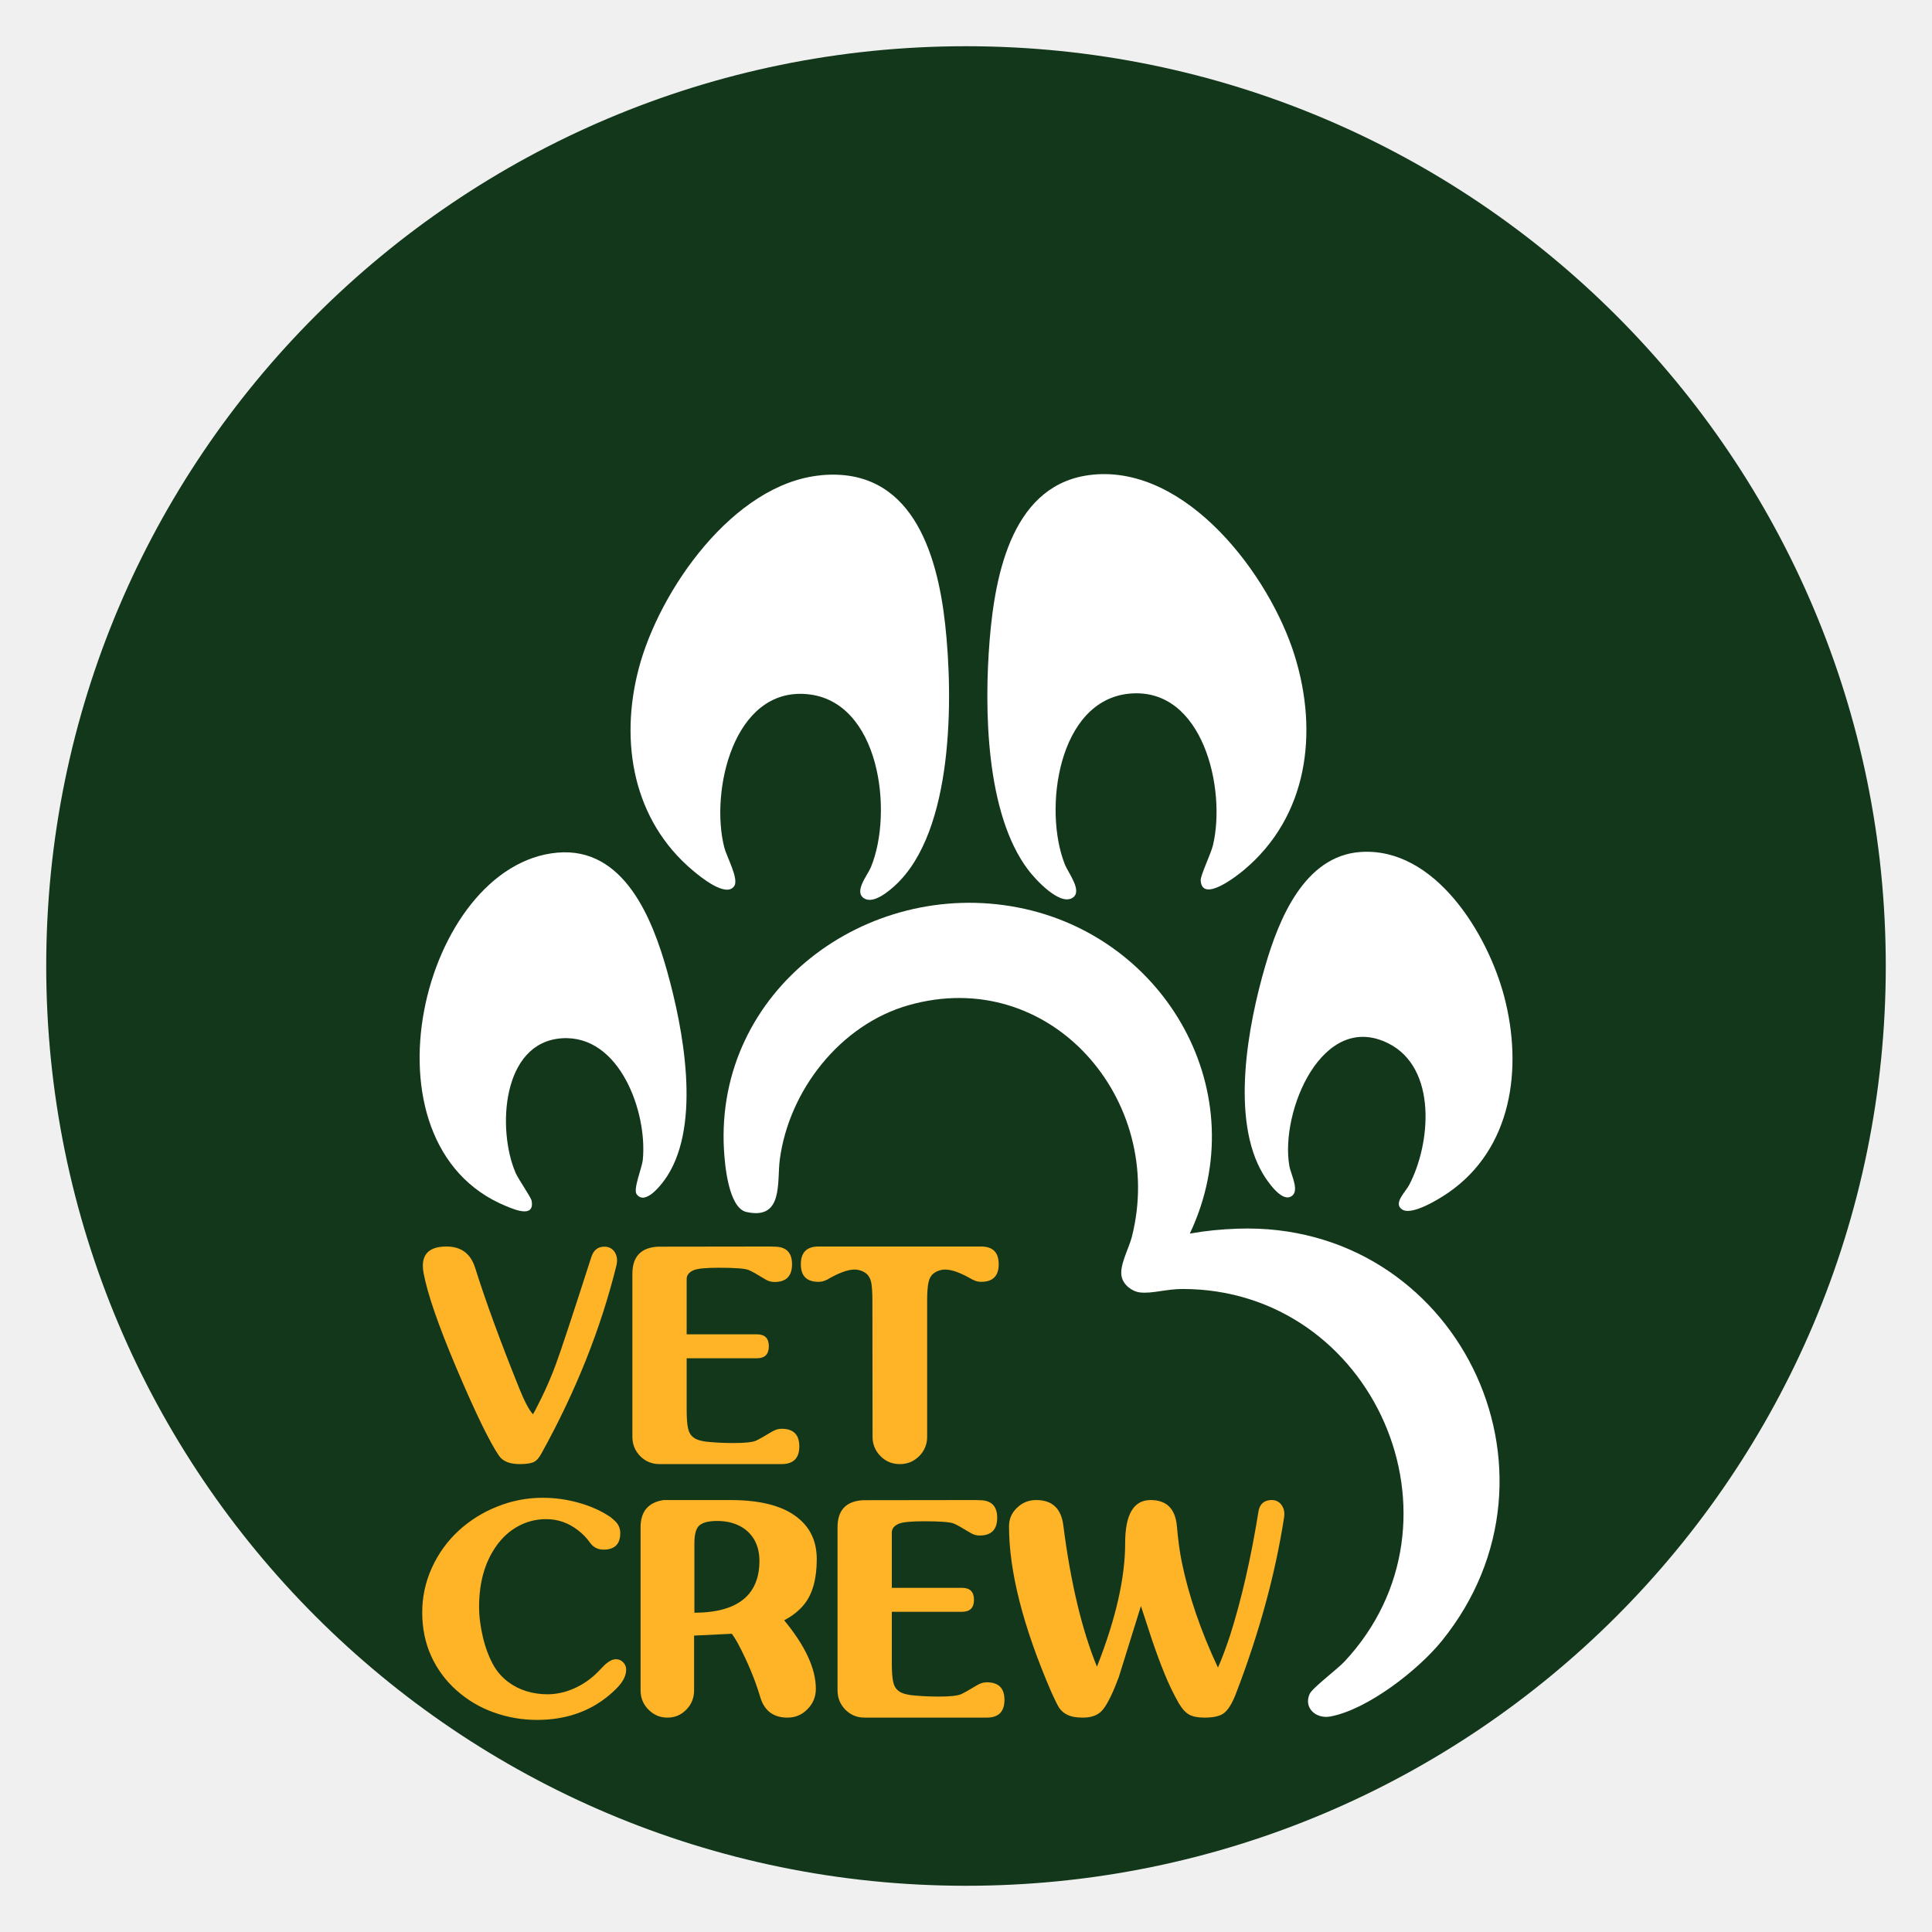
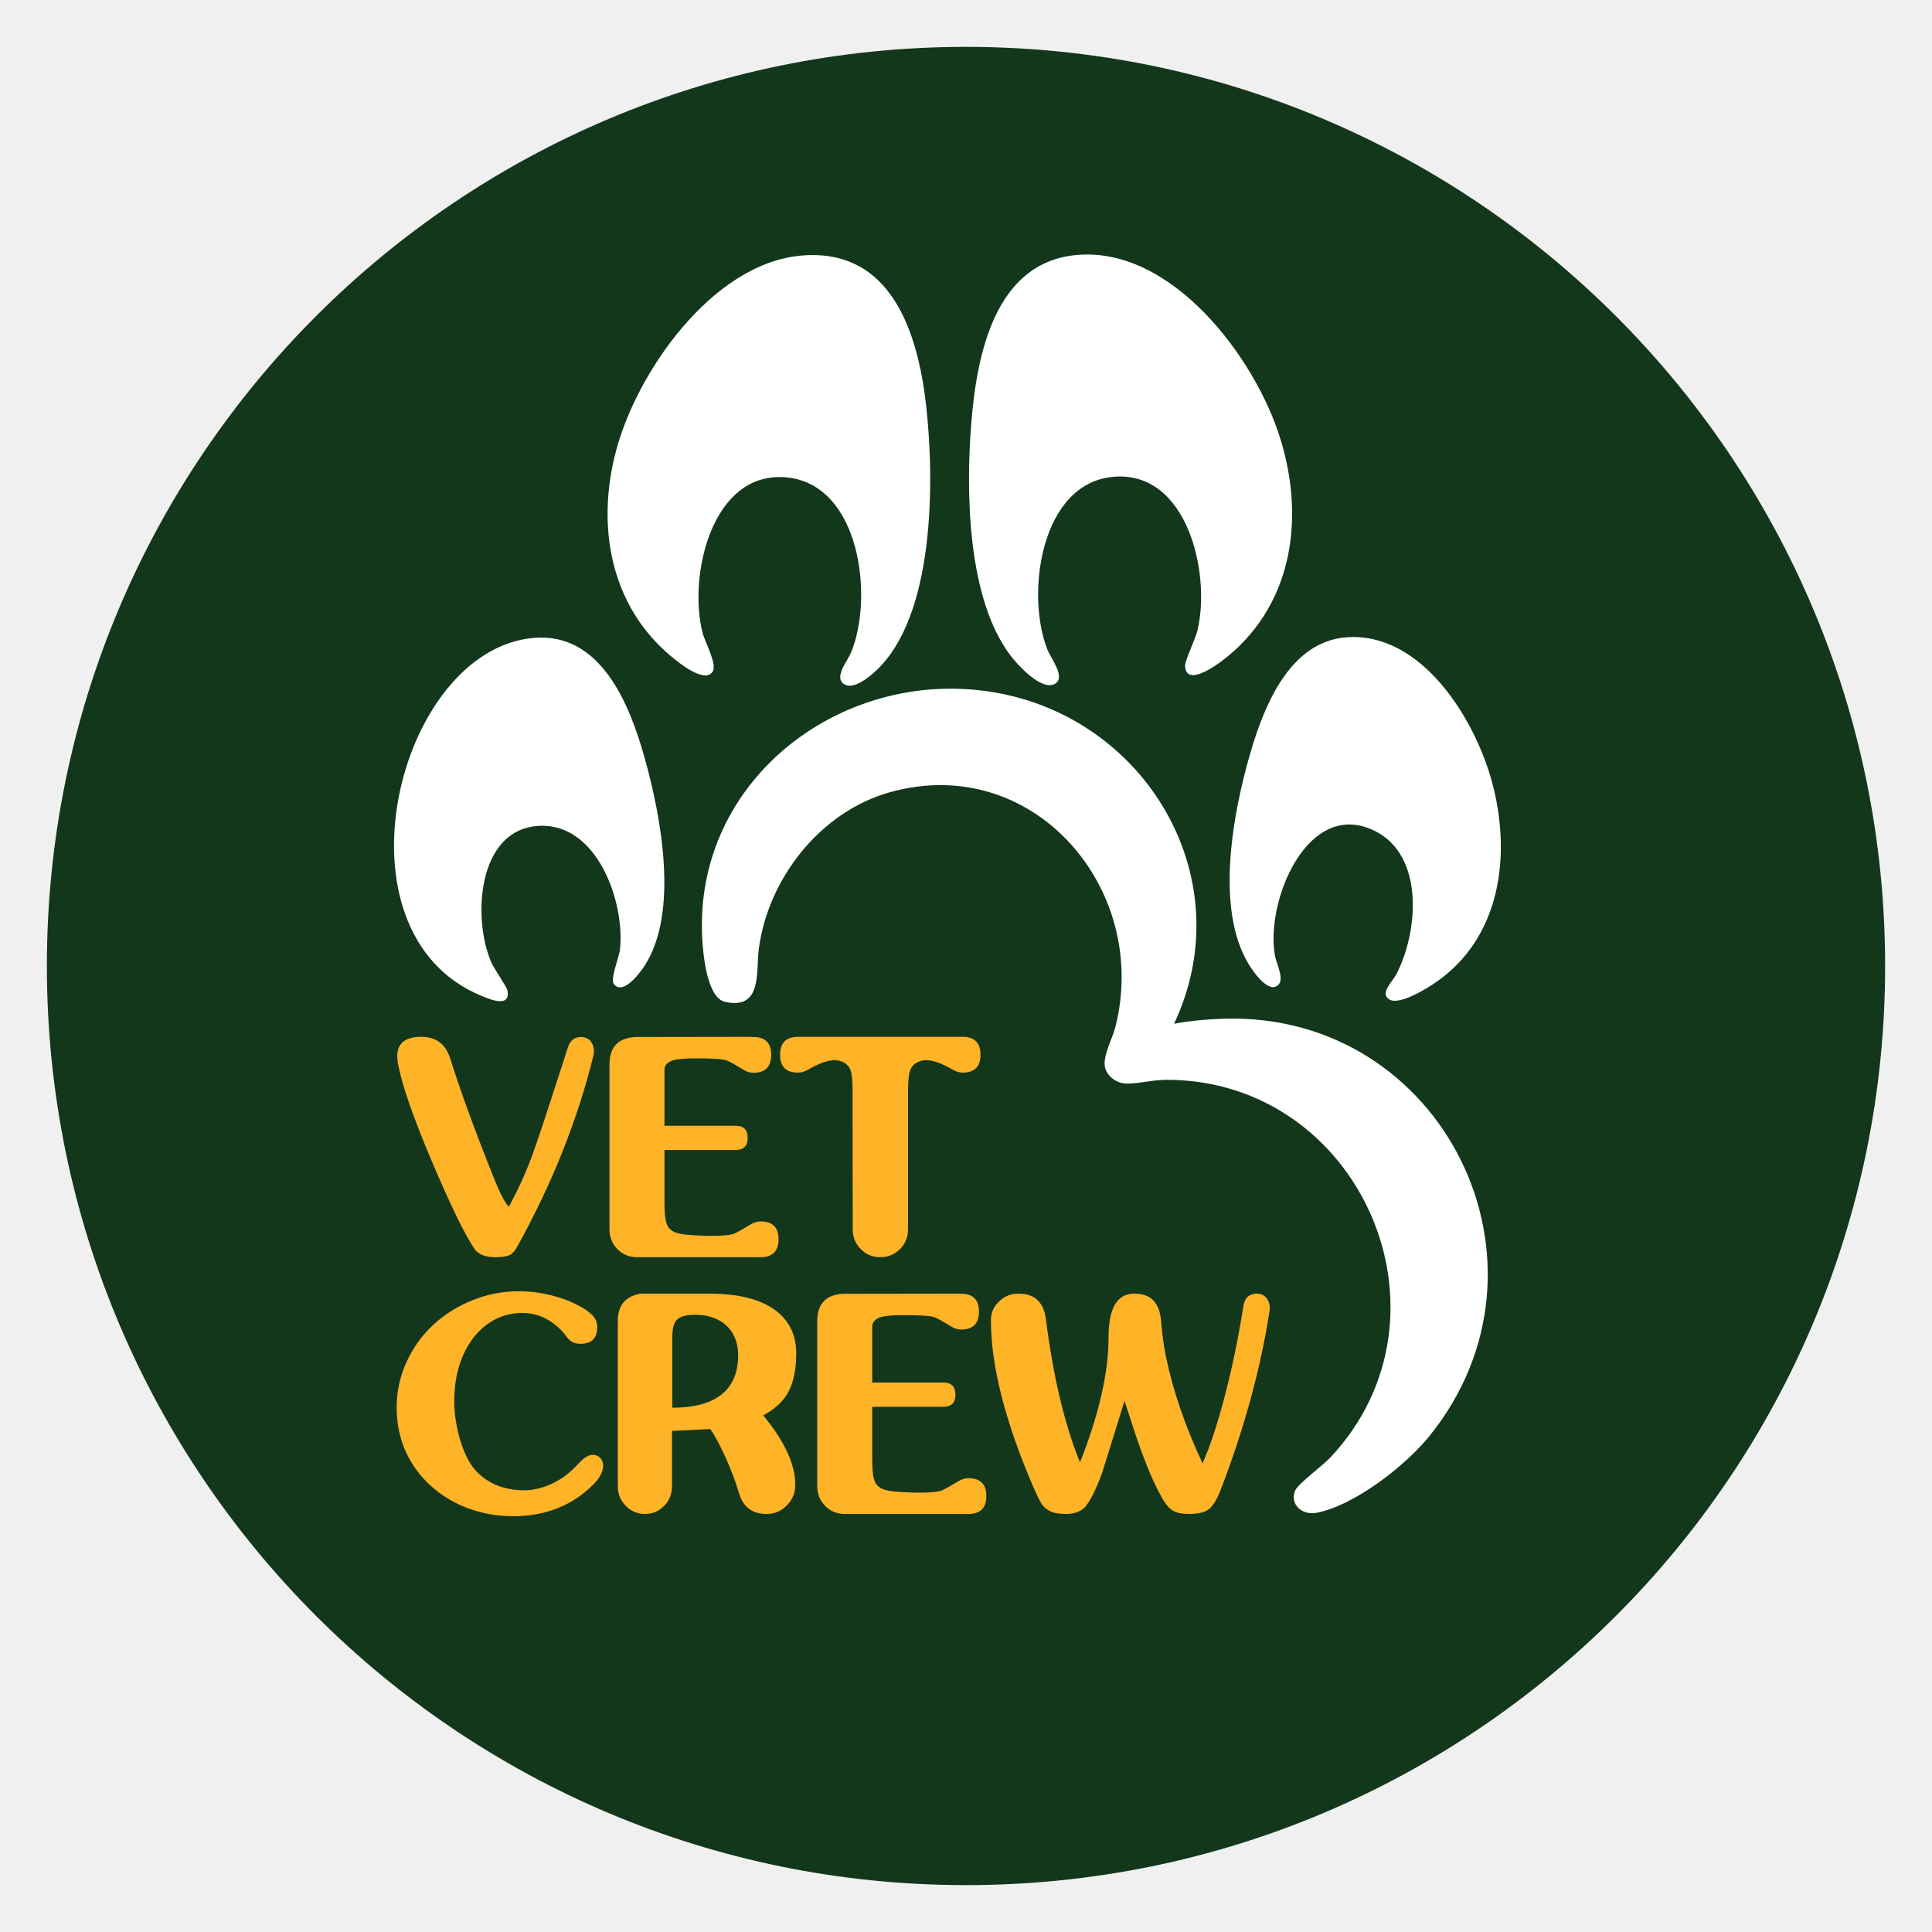
- <svg xmlns="http://www.w3.org/2000/svg" id="vet-crew-logo-circle" viewBox="0 0 4096 4096" width="4096" height="4096">
-   <circle id="bg-circle" cx="2048" cy="2048" r="1950" fill="#13371b" />
-   <g id="logo-content" transform="translate(-30, 355)">
+ <svg xmlns="http://www.w3.org/2000/svg" id="vet-crew-logo-circle" viewBox="0 0 970.62 970.62" width="970.62" height="970.62">
+   <circle id="bg-circle" cx="485.31" cy="485.31" r="461.76" fill="#13371b" />
+   <g id="logo-content" transform="translate(0, 55)">
    <g id="paw" fill="#ffffff">
-       <path id="paw-toe-left" d="M1212.1,1452.64c140.85-12.2,201.07,140,232.16,250.99,34.2,122.03,72.45,322.22.36,434.65-10.26,16.02-46.41,64.23-65,38.39-7.59-10.53,11.43-55.49,13.16-72.81,10.13-100.67-49.02-265.71-171.42-257.63-127.76,8.44-137.67,193.91-98.26,285.27,6.29,14.5,32.82,51.67,34.12,59.61,6.08,36.29-35.64,18.54-53.21,11.4-323.987-131.49-178.226-725.05,108.02-749.87h0.07Z" />
-       <path id="paw-toe-center-left" d="M1769.99,652.559c191.12-18.139,246.83,161.943,263.87,316.3s18.47,438.213-105.67,552.893c-14.29,13.22-46.19,40.03-65.89,28.04-22.95-13.95,6.71-48.57,14-66.13,48.29-116.41,19.13-353-135.4-367.02-156.11-14.17-205.62,205.95-175.45,324.75,5.05,19.95,31.25,66.63,21.36,81.88-16.96,26.08-71.88-19.3-87.83-32.67-126.66-106.23-155.61-271.57-115.12-427.08,43.31-166.565,201.15-393.257,386.13-410.817v-0.144Z" />
-       <path id="paw-toe-center-right" d="M2345.94,651.406c200.28-20.452,376.13,213.411,428.96,383.894,50.52,163.04,28.12,340.39-107.62,454.14-14.67,12.28-88.61,70.68-91.72,22.4-0.72-10.91,21.62-56.58,25.88-74.29,28.69-118.67-20.6-336.2-176.43-322.03-152.28,13.8-183.58,246.36-137.46,361.99,7.51,18.87,38.66,57.46,15.9,71.19-27.32,16.55-78.28-39.17-93.6-59.41-90.42-119.6-93.38-342.84-81.75-486.87s49.73-333.814,217.7-350.942Z" />
-       <path id="paw-toe-right" d="M2914.4,1451.28c157.92-10.83,269.82,173.84,304.71,306.71,39.66,151.15,16.98,322.67-119.27,416.09-18.78,12.94-75.85,48.12-96.59,35.48s6.15-36.92,14.16-52.09c46.17-87.5,59.75-247.68-43.27-300.06-140.36-71.39-230.59,144.07-210.65,259.24,3.39,19.5,24.56,56.71,1.51,65.96-19.94,8.02-48.11-33.31-57.14-48.41-69.64-116.54-31.86-316.53,4.55-441.31,28.75-98.62,82.65-233.37,202.06-241.61h-0.07Z" />
-       <path id="paw-pad" d="M2552.63,2260.28c35.18-6.21,66.59-9.17,102.2-10.4,461.3-15.52,723.55,514.71,431.4,874.62-49.76,61.29-156.66,144.68-235.38,159.55-31.13,5.92-57.56-18.48-44.28-47.72,5.93-13.07,58.58-52.34,73.6-68.44,278.64-298.04,61.75-790.14-343.14-790.14-34.55,0-64.57,10.32-90.21,7.29-17.47-2.09-35.31-16.24-38.92-33.79-4.92-23.9,15.45-59.2,21.73-84.04,73.6-289.8-173.05-576.72-473.79-490.95-144.09,41.08-253,179.99-272.57,326.85-6.36,48.01,8.08,128.94-70.78,111.4-37.85-8.45-45.87-99.64-47.67-132.49-18.64-337.45,302.55-575.71,624.02-512.97,313.96,61.23,503.76,394.79,363.72,691.16Z" />
+       <path id="paw-toe-left" d="M268.13,265.47c33.8-2.93,48.26,33.6,55.72,60.24,8.21,29.29,17.39,77.33.09,104.32-2.46,3.85-11.14,15.41-15.6,9.21-1.82-2.53,2.74-13.32,3.16-17.48,2.43-24.16-11.76-63.77-41.14-61.83-30.66,2.03-33.04,46.54-23.58,68.46,1.51,3.48,7.88,12.4,8.19,14.31,1.46,8.71-8.55,4.45-12.77,2.74-77.76-31.56-42.77-174.01,25.92-179.97h.02Z" />
+       <path id="paw-toe-center-left" d="M402.02,73.45c45.87-4.35,59.24,38.87,63.33,75.91,4.09,37.05,4.43,105.17-25.36,132.69-3.43,3.17-11.09,9.61-15.82,6.73-5.51-3.35,1.61-11.65,3.36-15.87,11.59-27.94,4.59-84.72-32.5-88.09-37.47-3.4-49.35,49.43-42.11,77.94,1.21,4.79,7.5,15.99,5.13,19.65-4.07,6.26-17.25-4.63-21.08-7.84-30.4-25.49-37.35-65.18-27.63-102.5,10.39-39.98,48.28-94.38,92.67-98.6v-.03Z" />
+       <path id="paw-toe-center-right" d="M540.25,73.17c48.07-4.91,90.27,51.22,102.95,92.13,12.12,39.13,6.75,81.69-25.83,108.99-3.52,2.95-21.27,16.96-22.01,5.38-.17-2.62,5.19-13.58,6.21-17.83,6.89-28.48-4.94-80.69-42.34-77.29-36.55,3.31-44.06,59.13-32.99,86.88,1.8,4.53,9.28,13.79,3.82,17.08-6.56,3.97-18.79-9.4-22.46-14.26-21.7-28.71-22.41-82.28-19.62-116.85,2.79-34.57,11.93-80.12,52.25-84.23l.03-.02Z" />
+       <path id="paw-toe-right" d="M676.68,265.15c37.9-2.6,64.76,41.72,73.13,73.61,9.52,36.28,4.07,77.44-28.62,99.86-4.51,3.1-18.2,11.55-23.18,8.51-4.98-3.03,1.47-8.86,3.4-12.5,11.08-21,14.34-59.44-10.38-72.01-33.69-17.13-55.34,34.58-50.56,62.22.81,4.68,5.9,13.61.36,15.83-4.79,1.92-11.55-7.99-13.71-11.62-16.71-27.97-7.65-75.97,1.09-105.91,6.9-23.67,19.83-56.01,48.49-57.99h-.02Z" />
+       <path id="paw-pad" d="M589.86,459.3c8.44-1.49,15.98-2.2,24.53-2.5,110.71-3.73,173.65,123.53,103.54,209.91-11.94,14.71-37.6,34.73-56.49,38.29-7.47,1.42-13.81-4.44-10.62-11.45,1.42-3.14,14.06-12.56,17.66-16.43,66.87-71.53,14.82-189.63-82.35-189.63-8.29,0-15.5,2.48-21.65,1.75-4.19-.5-8.48-3.9-9.34-8.11-1.18-5.74,3.71-14.21,5.22-20.17,17.66-69.55-41.53-138.41-113.71-117.83-34.58,9.86-60.72,43.2-65.42,78.44-1.53,11.52,1.94,30.95-16.99,26.74-9.08-2.03-11.01-23.91-11.44-31.8-4.47-80.99,72.61-138.17,149.76-123.11,75.35,14.69,120.9,94.75,87.29,165.88l.02.02Z" />
    </g>
-     <path id="text-vet-crew" fill="#ffb327" d="M1283.6,2310.22q-60.12,187.08-75.22,227.43a776.618,776.618,0,0,1-31.34,72.96q-16.245,32.64-17.2,32.63-12.54-13.5-29.58-56.25-59.46-147.87-92.89-253.95-14.16-45.33-60.759-45.32-50.147,0-50.147,40.82a86.787,86.787,0,0,0,1.608,15.75q12.212,65.265,68.79,199.3,61.392,144.66,91.288,188.05,12.225,17.355,43.4,17.36,19.6,0,28.93-3.86t17.04-18q109.605-197.685,159.44-399.56a45.426,45.426,0,0,0,1.28-10.29,34.365,34.365,0,0,0-4.5-17.04q-7.71-12.21-22.5-12.21-20.565,0-27.64,22.18h0Zm386.06,368.38-3.54,1.93q-25.065,15.12-33.75,18.97-11.895,4.815-45.32,4.82h-8.36q-27.96-.315-51.43-2.89a90.6,90.6,0,0,1-10.61-1.93q-10.29-2.25-16.07-6.75-9-6.435-11.9-19.61t-2.89-39.54V2524.63h148.83q25.395,0,25.4-25.4,0-25.38-25.4-25.39H1485.79V2356.51q0-12.54,15.75-18.97,13.185-4.815,52.4-4.82,51.42,0,63.32,4.82,8.685,3.54,33.44,18.65l3.85,2.25a36.152,36.152,0,0,0,17.36,4.5q37.29,0,37.29-37.61,0-37.29-37.29-37.29l-8.68-.32-238.19.32q-54.33,2.895-54.33,57.54v345.56q0,24.105,16.72,41.14,16.71,16.725,40.82,16.72h258.77q37.605,0,37.61-37.61,0-37.29-37.61-37.29a37.426,37.426,0,0,0-17.36,4.5h0Zm440.39-390.88h-344.6q-37.6,0-37.61,37.61,0,37.29,37.61,37.28a36.04,36.04,0,0,0,17.36-4.5v0.33q36.96-21.855,58.83-21.86a41.146,41.146,0,0,1,7.39.64q10.29,2.25,16.07,6.75,9,6.435,11.9,19.61,2.565,13.185,2.57,39.54l0.32,288.02a56.183,56.183,0,0,0,16.72,40.82q16.71,17.04,40.82,17.04h0.64q23.79,0,40.83-17.04a56.213,56.213,0,0,0,16.71-40.82V2403.12q0-26.355,2.9-39.54,2.88-13.185,11.89-19.61,5.79-4.5,16.07-6.75a41.178,41.178,0,0,1,7.4-.64q21.855,0,58.82,21.86v-0.33a36.04,36.04,0,0,0,17.36,4.5q37.29,0,37.29-37.28,0-37.62-37.29-37.61h0Zm-774.06,875.02a24.459,24.459,0,0,0-13.5,4.18,56.344,56.344,0,0,0-12.86,10.29q-1.275,1.29-11.57,11.89a162.65,162.65,0,0,1-49.82,35.04Q1219.62,3237,1191.02,3237a151.009,151.009,0,0,1-44.68-6.43,125.682,125.682,0,0,1-39.22-19.93,114.7,114.7,0,0,1-29.89-33.43q-14.79-25.725-23.15-60.12-8.355-34.71-8.36-65.57,0-76.185,35.36-127.3,18.96-27.63,46.61-43.07a123.085,123.085,0,0,1,60.44-15.43q36.96,0,67.18,23.47a119.182,119.182,0,0,1,25.07,25.71q10.605,15.435,29.25,15.43,35.37,0,35.36-35.04a33.611,33.611,0,0,0-10.6-25.07c-0.44-.43-2.04-1.93-4.83-4.5-2.78-2.36-4.61-3.86-5.46-4.5q-28.935-19.6-67.18-30.22a281.83,281.83,0,0,0-76.19-10.61,255.733,255.733,0,0,0-96.43,18.65,263.768,263.768,0,0,0-82.29,51.43,243.554,243.554,0,0,0-56.259,78.11,225.566,225.566,0,0,0-20.572,95.48q0,49.83,18.965,91.93a216.692,216.692,0,0,0,53.683,72.65,237.371,237.371,0,0,0,78.433,46.61,267.8,267.8,0,0,0,92.58,16.07q70.4,0,124.4-32.14a225.335,225.335,0,0,0,43.72-34.4q20.565-20.565,20.57-40.18a21.037,21.037,0,0,0-6.43-15.43,20.029,20.029,0,0,0-15.11-6.43h0Zm166.19-245.27q0-27.63,9.33-37.29,10.275-10.6,39.21-10.6,26.04,0,46.29,9.96a75.078,75.078,0,0,1,31.83,29.25q11.25,19.62,11.25,45.65,0,43.08-22.18,69.76-33.75,39.855-115.73,39.86V2917.47Zm223.41-51.11q-46.29-41.145-146.9-41.14H1436.93q-48.87,7.4-48.86,57.86v345.56q0,24.105,16.71,40.82,16.71,17.04,40.19,17.04,23.775,0,40.18-17.04,16.395-16.71,16.39-40.82V3112.59l80.04-3.85a169,169,0,0,1,12.54,19.93q31.17,58.5,47.9,115.08,13.17,42.75,57.54,42.75,25.065,0,42.43-18,17.67-17.67,17.68-43.08,0-63.96-67.19-145.29,26.355-13.815,42.44-33.75,26.67-33.105,26.68-95.8,0-52.71-36.01-84.22h0Zm379,349.74-3.54,1.93q-25.08,15.12-33.75,18.97-11.9,4.815-45.33,4.82h-8.36q-27.96-.315-51.43-2.89a90.966,90.966,0,0,1-10.61-1.93q-10.29-2.25-16.07-6.75-9-6.435-11.89-19.61t-2.9-39.54V3062.13h148.84q25.38,0,25.39-25.4,0-25.38-25.39-25.39H1920.71V2894.01q0-12.54,15.76-18.97,13.17-4.815,52.39-4.82,51.435,0,63.33,4.82,8.67,3.54,33.43,18.65l3.86,2.25a36.123,36.123,0,0,0,17.36,4.5q37.275,0,37.28-37.61,0-37.29-37.28-37.29l-8.68-.32-238.2.32q-54.33,2.895-54.32,57.54v345.56q0,24.105,16.71,41.14,16.71,16.725,40.82,16.72h258.77q37.62,0,37.61-37.61,0-37.29-37.61-37.29a37.387,37.387,0,0,0-17.35,4.5h0Zm593.4-366.13q-23.8,148.185-60.44,263.27-14.46,43.08-25.39,67.18-54.66-116.355-76.83-224.37-6.435-31.83-10.29-76.19-5.145-54.645-55.61-54.64-54,0-54,91.29,0,110.895-59.79,261.98-48.225-118.29-71.36-299.91-6.75-53.355-57.54-53.36-23.79,0-40.51,16.39-17.04,16.08-17.03,39.22,0,143.37,89.36,350.7,10.605,23.79,16.72,33.75a42.245,42.245,0,0,0,18,15.43q11.565,5.79,32.79,5.79,30.855,0,44.36-19.93,14.13-19.29,31.5-65.9l46.93-150.76q9.645,29.9,23.47,71.69,13.5,39.855,26.68,72a533.109,533.109,0,0,0,29.89,62.04q10.92,18.33,22.18,24.43,11.25,6.435,32.79,6.43,28.605,0,41.15-9.64,13.17-10.29,24.75-39.86,74.25-192.87,102.54-374.49a50.868,50.868,0,0,0,.64-7.72,31.94,31.94,0,0,0-6.1-19.29,24.476,24.476,0,0,0-20.58-10.28h-2.89q-21.87,1.92-25.39,24.75h0Z" />
+     <path id="text-vet-crew" fill="#ffb327" d="M637.78,603.84c-4.53,29.06-12.73,59.02-24.61,89.88-1.85,4.73-3.83,7.92-5.94,9.57-2,1.54-5.3,2.31-9.88,2.31-3.45,0-6.07-.51-7.87-1.54-1.8-.98-3.57-2.93-5.32-5.86-2.68-4.73-5.07-9.7-7.18-14.89-2.11-5.14-4.24-10.9-6.4-17.28-2.21-6.68-4.09-12.42-5.63-17.2l-11.26,36.18c-2.78,7.46-5.3,12.73-7.56,15.82-2.16,3.19-5.71,4.78-10.65,4.78-3.39,0-6.02-.46-7.87-1.39-1.85-.87-3.29-2.11-4.32-3.7-.98-1.59-2.31-4.29-4.01-8.1-14.3-33.17-21.45-61.23-21.45-84.17,0-3.7,1.36-6.84,4.09-9.41,2.67-2.62,5.91-3.94,9.72-3.94,8.13,0,12.73,4.27,13.81,12.81,3.7,29.06,9.41,53.05,17.13,71.98,9.57-24.17,14.35-45.13,14.35-62.88,0-14.61,4.32-21.91,12.96-21.91,8.07,0,12.52,4.37,13.35,13.12.62,7.1,1.44,13.19,2.47,18.28,3.55,17.28,9.7,35.23,18.44,53.85,1.75-3.86,3.78-9.23,6.09-16.12,5.86-18.41,10.7-39.47,14.5-63.18.57-3.65,2.6-5.63,6.09-5.94h.69c2.06,0,3.7.82,4.94,2.47.98,1.34,1.47,2.88,1.47,4.63,0,.57-.05,1.18-.15,1.85ZM438.89,687.39c.46,2.11,1.42,3.68,2.85,4.71.93.72,2.21,1.26,3.86,1.62,1.13.26,1.98.41,2.55.46,3.75.41,7.87.64,12.34.7h2.01c5.35,0,8.97-.39,10.88-1.16,1.39-.62,4.09-2.13,8.1-4.55l.85-.46c1.39-.72,2.78-1.08,4.17-1.08,6.02,0,9.03,2.98,9.03,8.95s-3.01,9.03-9.03,9.03h-62.11c-3.86,0-7.12-1.34-9.8-4.01-2.67-2.73-4.01-6.02-4.01-9.88v-82.93c0-8.74,4.35-13.35,13.04-13.81l57.17-.08,2.08.08c5.97,0,8.95,2.98,8.95,8.95s-2.98,9.03-8.95,9.03c-1.44,0-2.83-.36-4.17-1.08l-.93-.54c-3.96-2.42-6.63-3.91-8.02-4.47-1.9-.77-6.97-1.16-15.2-1.16-6.27,0-10.47.39-12.57,1.16-2.52,1.03-3.78,2.55-3.78,4.55v28.16h35.72c4.06,0,6.09,2.03,6.09,6.09s-2.03,6.09-6.09,6.09h-35.72v26.15c0,4.22.23,7.38.69,9.49ZM368.15,614.95c-1.85-3.09-4.4-5.42-7.64-7.02-3.24-1.59-6.94-2.39-11.11-2.39-4.63,0-7.77.85-9.41,2.55-1.49,1.54-2.24,4.53-2.24,8.95v35.18c13.12,0,22.37-3.19,27.77-9.57,3.55-4.27,5.32-9.85,5.32-16.74,0-4.17-.9-7.82-2.7-10.96ZM393.61,647.97c-2.57,3.19-5.97,5.89-10.18,8.1,10.75,13.01,16.12,24.64,16.12,34.87,0,4.06-1.41,7.51-4.24,10.34-2.78,2.88-6.17,4.32-10.18,4.32-7.1,0-11.7-3.42-13.81-10.26-2.68-9.05-6.51-18.26-11.5-27.62-.72-1.39-1.72-2.98-3.01-4.78l-19.21.93v27.85c0,3.86-1.31,7.12-3.94,9.8-2.62,2.73-5.84,4.09-9.64,4.09s-6.97-1.36-9.64-4.09c-2.67-2.67-4.01-5.94-4.01-9.8v-82.93c0-8.07,3.91-12.7,11.73-13.89h34.02c16.1,0,27.85,3.29,35.26,9.88,5.76,5.04,8.64,11.78,8.64,20.21,0,10.03-2.13,17.69-6.4,22.99ZM235.76,679.37c1.9,3.19,4.29,5.86,7.18,8.02,2.88,2.16,6.02,3.76,9.41,4.78,3.34,1.03,6.92,1.54,10.72,1.54,4.58,0,9.15-1.03,13.73-3.09,4.53-2.06,8.51-4.86,11.96-8.41,1.64-1.7,2.57-2.65,2.78-2.85.98-1.03,2.01-1.85,3.09-2.47,1.03-.67,2.11-1,3.24-1,1.44,0,2.65.51,3.63,1.54,1.03,1.03,1.54,2.26,1.54,3.7,0,3.14-1.65,6.35-4.94,9.64-3.29,3.29-6.79,6.04-10.49,8.25-8.64,5.14-18.59,7.72-29.86,7.72-7.77,0-15.17-1.29-22.22-3.86-7.1-2.57-13.37-6.3-18.82-11.19-5.51-4.89-9.8-10.7-12.88-17.44-3.03-6.74-4.55-14.09-4.55-22.06s1.64-15.76,4.94-22.91c3.29-7.2,7.79-13.45,13.5-18.75,5.76-5.3,12.34-9.41,19.75-12.34,7.41-2.98,15.12-4.47,23.15-4.47,6.12,0,12.21.85,18.28,2.55,6.12,1.7,11.49,4.12,16.12,7.25.21.15.64.51,1.31,1.08.67.62,1.05.98,1.16,1.08,1.7,1.65,2.55,3.65,2.55,6.02,0,5.61-2.83,8.41-8.49,8.41-2.98,0-5.32-1.23-7.02-3.7-1.75-2.42-3.75-4.47-6.02-6.17-4.84-3.75-10.21-5.63-16.12-5.63-5.2,0-10.03,1.23-14.5,3.7-4.42,2.47-8.15,5.91-11.19,10.34-5.66,8.18-8.49,18.36-8.49,30.55,0,4.94.67,10.18,2.01,15.74,1.34,5.5,3.19,10.31,5.55,14.43ZM483.64,483.87c-1.44,0-2.83-.36-4.17-1.08v.08c-5.91-3.5-10.62-5.25-14.12-5.25-.62,0-1.21.05-1.77.15-1.65.36-2.93.9-3.86,1.62-1.44,1.03-2.39,2.6-2.85,4.71-.46,2.11-.69,5.27-.69,9.49v69.12c0,3.81-1.34,7.07-4.01,9.8-2.73,2.73-5.99,4.09-9.8,4.09h-.15c-3.86,0-7.12-1.36-9.8-4.09-2.67-2.73-4.01-5.99-4.01-9.8l-.08-69.12c0-4.22-.21-7.38-.62-9.49-.46-2.11-1.42-3.68-2.85-4.71-.93-.72-2.21-1.26-3.86-1.62-.57-.1-1.16-.15-1.78-.15-3.5,0-8.2,1.75-14.12,5.25v-.08c-1.34.72-2.73,1.08-4.17,1.08-6.02,0-9.03-2.98-9.03-8.95s3.01-9.03,9.03-9.03h82.7c5.97,0,8.95,3.01,8.95,9.03s-2.98,8.95-8.95,8.95ZM334.51,558.39c.46,2.11,1.41,3.68,2.85,4.71.93.72,2.21,1.26,3.86,1.62,1.13.26,1.98.41,2.55.46,3.75.41,7.87.64,12.34.7h2.01c5.35,0,8.97-.39,10.88-1.16,1.39-.62,4.09-2.13,8.1-4.55l.85-.46c1.39-.72,2.78-1.08,4.17-1.08,6.02,0,9.03,2.98,9.03,8.95s-3.01,9.03-9.03,9.03h-62.11c-3.86,0-7.12-1.34-9.8-4.01-2.67-2.73-4.01-6.02-4.01-9.88v-82.93c0-8.74,4.34-13.35,13.04-13.81l57.17-.08,2.08.08c5.97,0,8.95,2.98,8.95,8.95s-2.98,9.03-8.95,9.03c-1.44,0-2.83-.36-4.17-1.08l-.93-.54c-3.96-2.42-6.63-3.91-8.02-4.48-1.9-.77-6.97-1.16-15.2-1.16-6.28,0-10.47.39-12.57,1.16-2.52,1.03-3.78,2.55-3.78,4.55v28.16h35.72c4.06,0,6.09,2.03,6.09,6.09s-2.03,6.09-6.09,6.09h-35.72v26.15c0,4.22.23,7.38.69,9.49ZM298.1,475.45c-7.97,32.3-20.73,64.26-38.27,95.9-1.23,2.26-2.6,3.7-4.09,4.32-1.49.62-3.81.93-6.94.93-4.99,0-8.46-1.39-10.42-4.17-4.78-6.94-12.09-21.99-21.91-45.13-9.05-21.45-14.56-37.39-16.51-47.83-.26-1.39-.39-2.65-.39-3.78,0-6.53,4.01-9.8,12.03-9.8,7.46,0,12.32,3.63,14.58,10.88,5.35,16.97,12.78,37.29,22.3,60.95,2.73,6.84,5.09,11.34,7.1,13.5.15,0,1.53-2.61,4.13-7.83,2.6-5.22,5.1-11.06,7.52-17.51,2.42-6.45,8.43-24.65,18.05-54.58,1.13-3.55,3.34-5.32,6.63-5.32,2.36,0,4.17.98,5.4,2.93.72,1.29,1.08,2.65,1.08,4.09,0,.77-.1,1.59-.31,2.47Z" />
  </g>
</svg>
